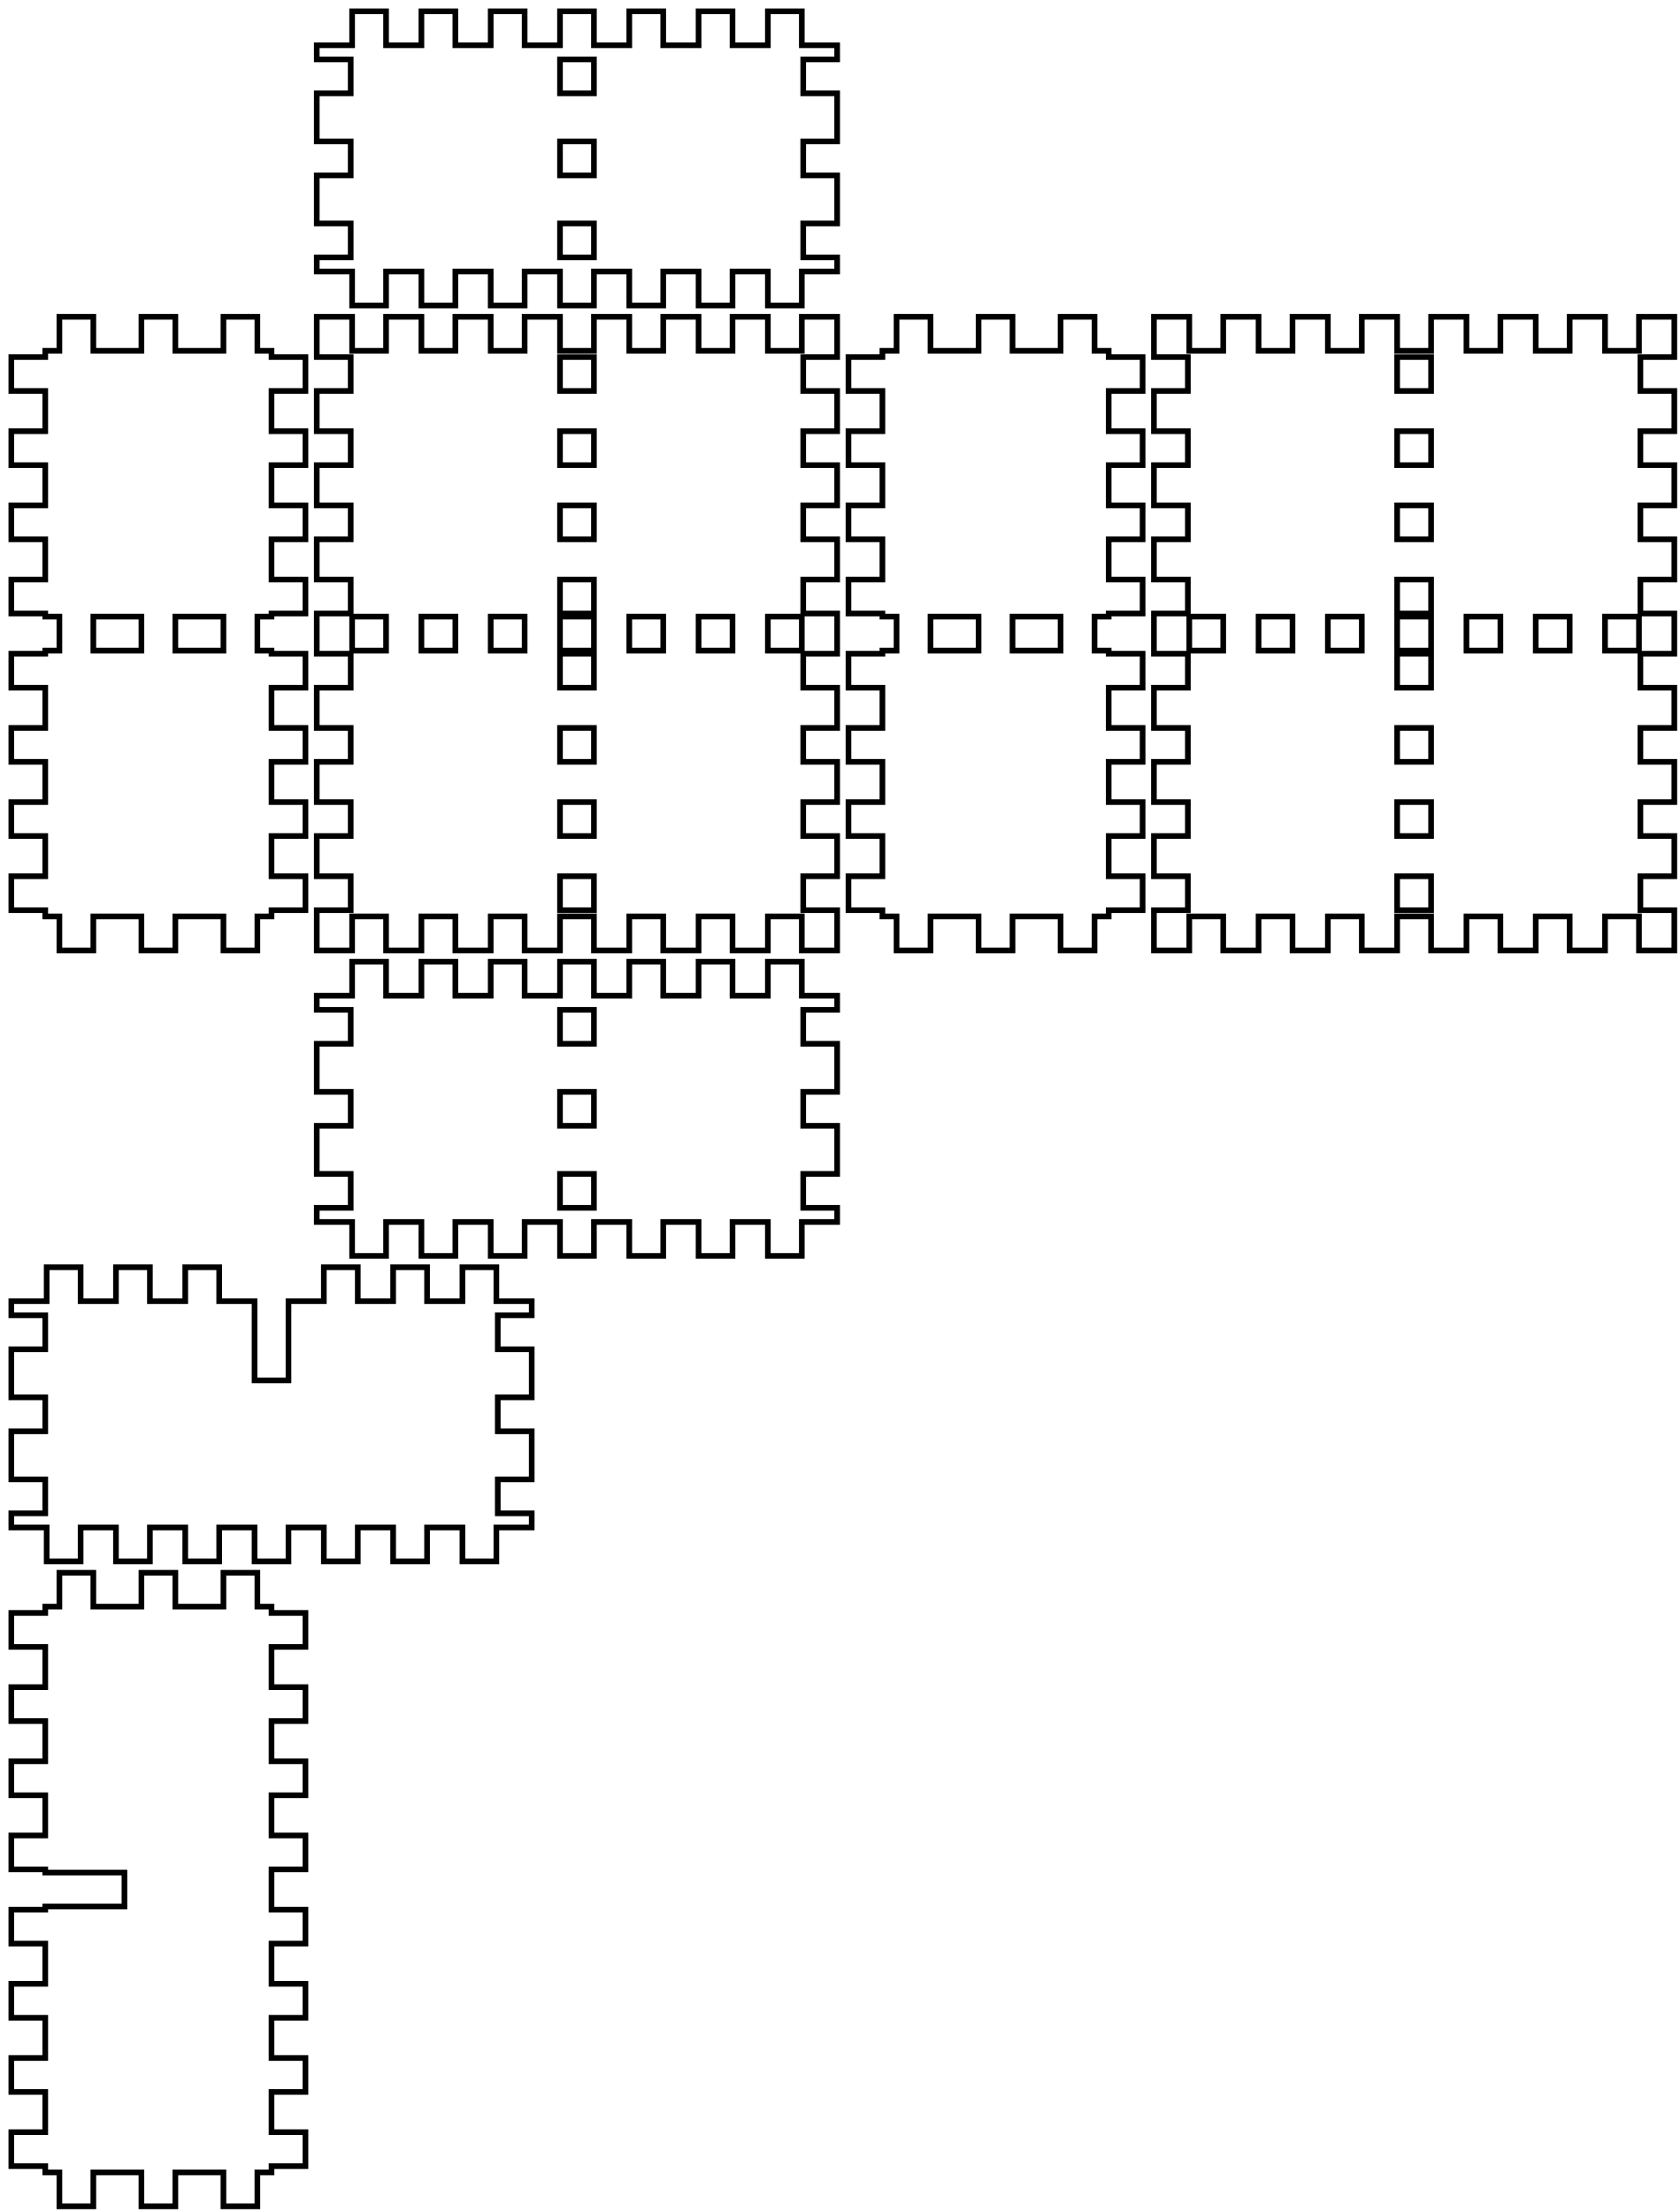
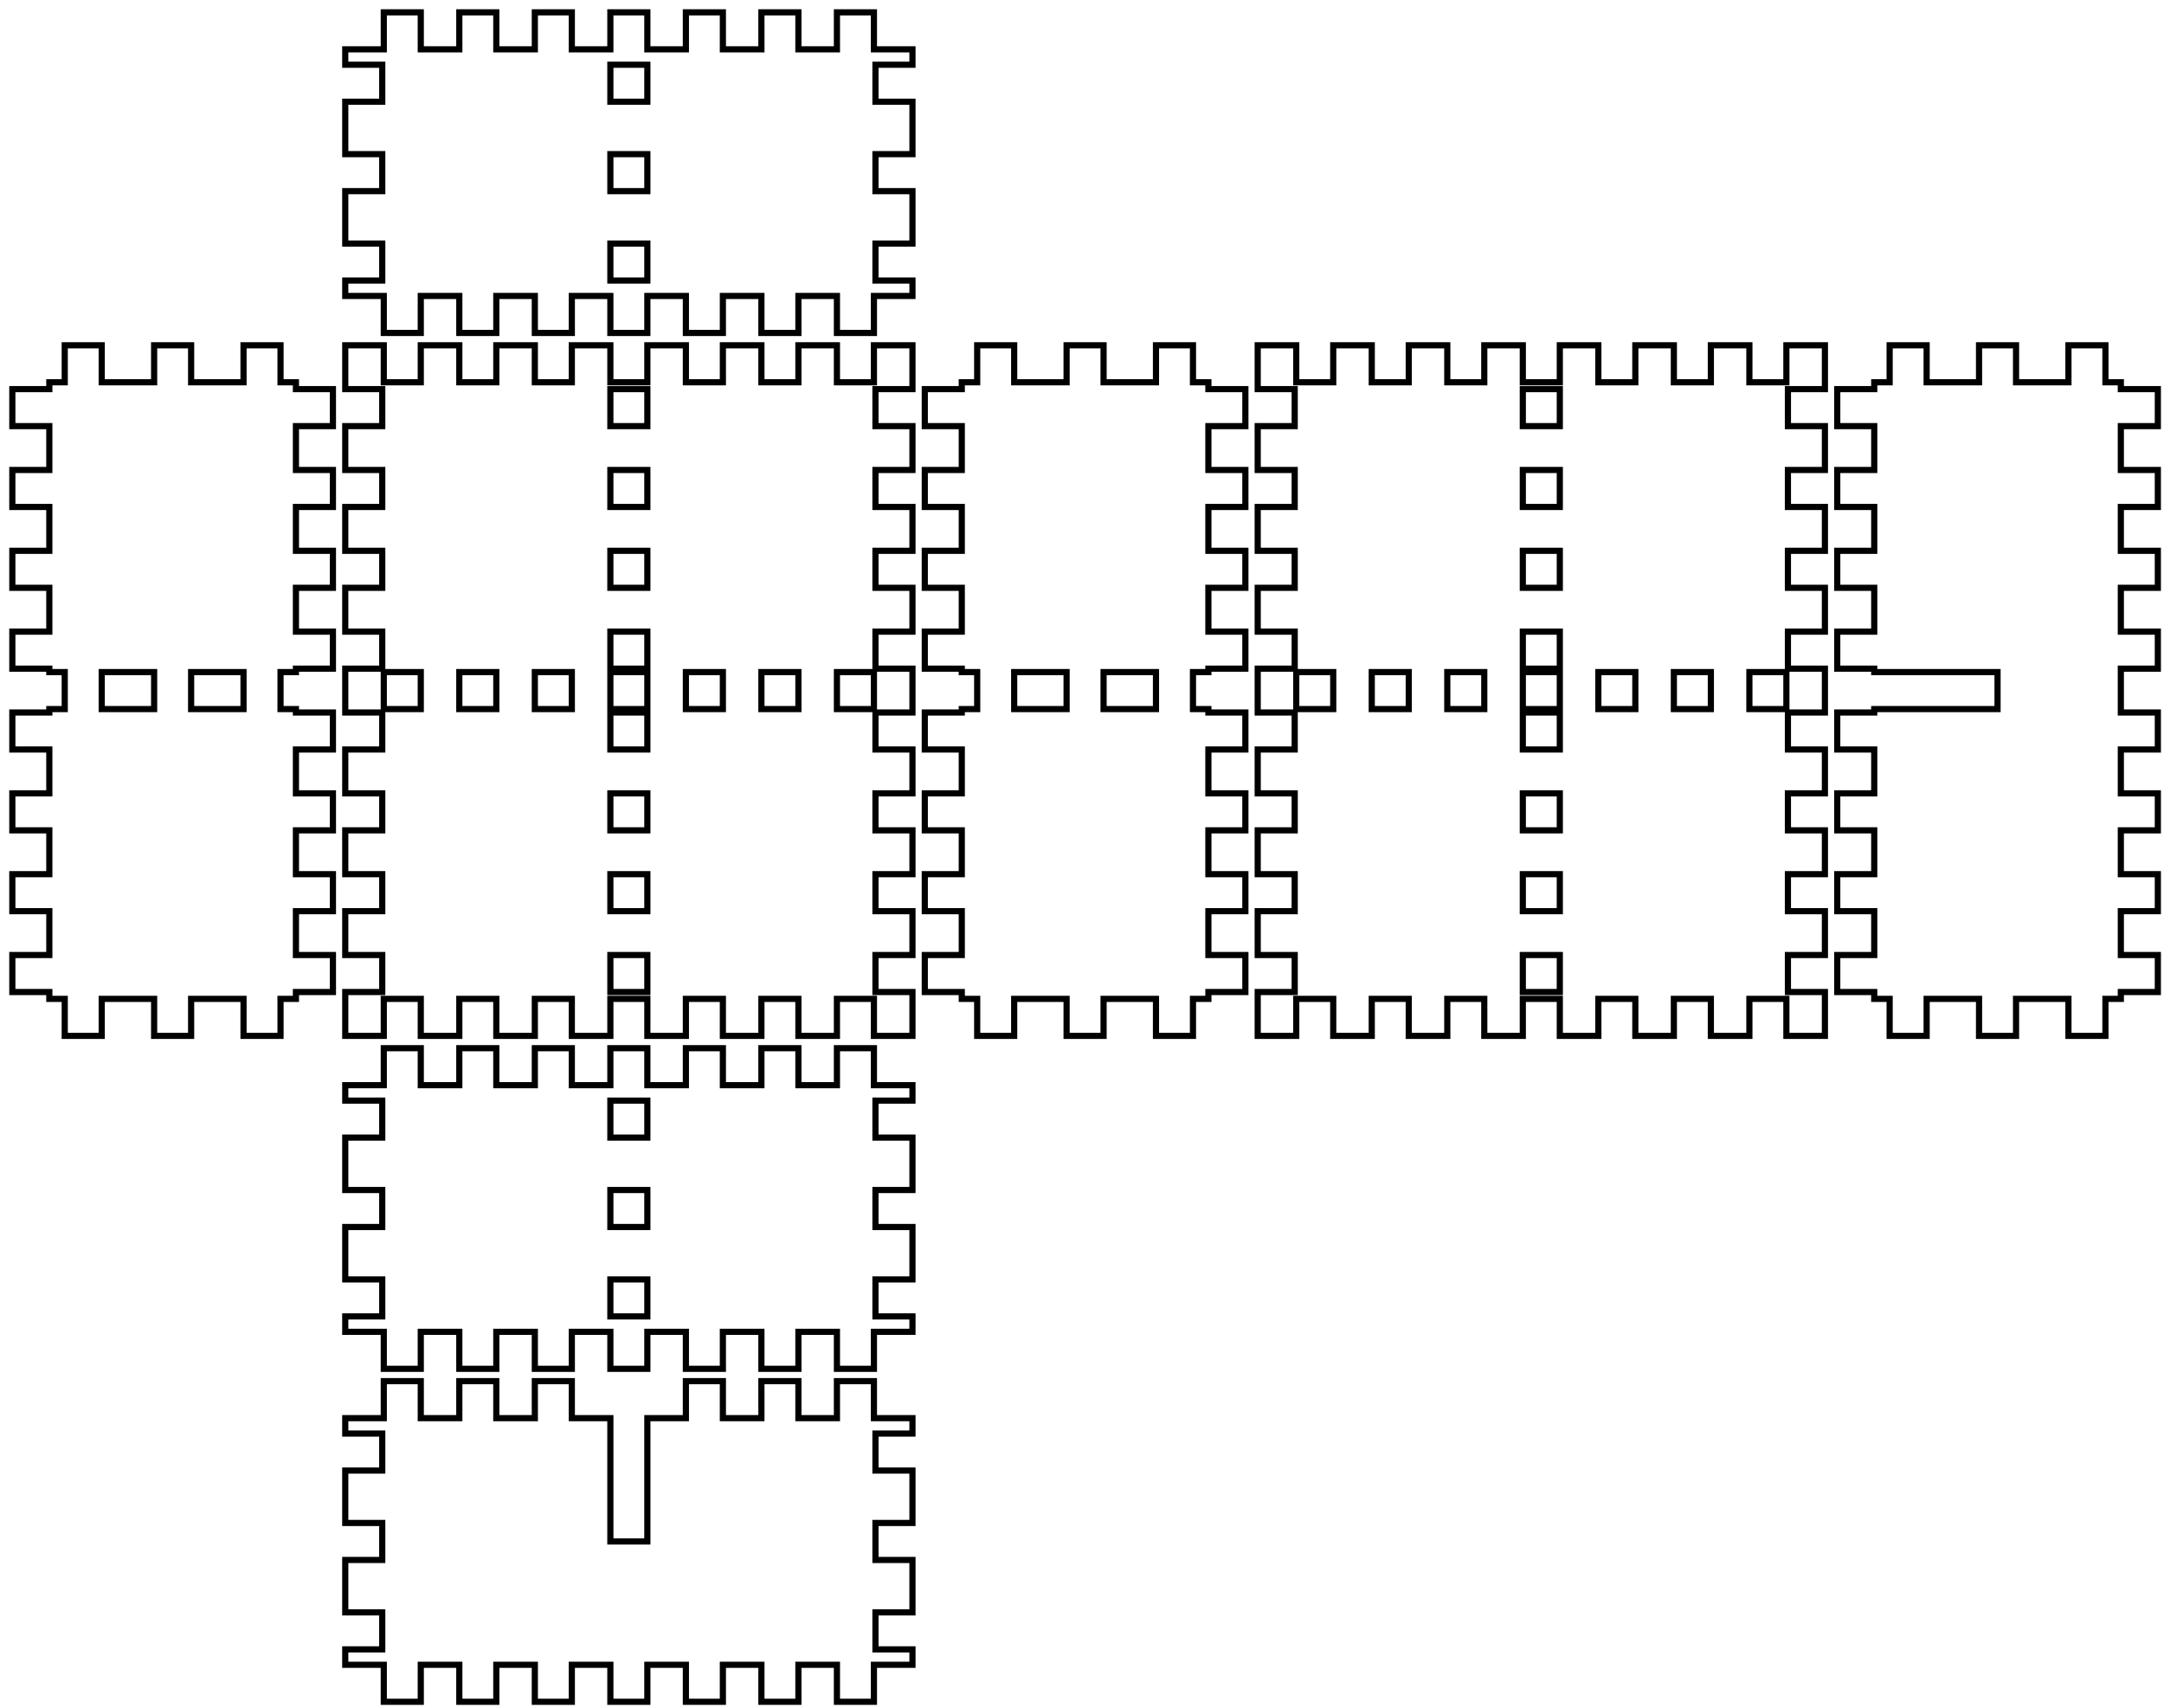
- <svg xmlns="http://www.w3.org/2000/svg" width="297mm" height="391mm" viewBox="0 0 297 391" version="1.1" id="svg5">
+ <svg xmlns="http://www.w3.org/2000/svg" width="351mm" height="277mm" viewBox="0 0 351 277" version="1.1" id="svg5">
  <defs id="defs2" />
  <g id="layer1">
    <path id="piece_001" style="fill:none;stroke:#000000;stroke-width:1" d="M 56 178.5 L 62 178.5 L 62 184.5 L 56 184.5 L 56 193 L 62 193 L 62 199 L 56 199 L 56 207.5 L 62 207.5 L 62 213.5 L 56 213.5 L 56 216 L 62.25 216 L 62.25 222 L 68.25 222 L 68.25 216 L 74.5 216 L 74.5 222 L 80.5 222 L 80.5 216 L 86.75 216 L 86.75 222 L 92.75 222 L 92.75 216 L 99 216 L 99 222 L 105 222 L 105 216 L 111.25 216 L 111.25 222 L 117.25 222 L 117.25 216 L 123.5 216 L 123.5 222 L 129.5 222 L 129.5 216 L 135.75 216 L 135.75 222 L 141.75 222 L 141.75 216 L 148 216 L 148 213.5 L 142 213.5 L 142 207.5 L 148 207.5 L 148 199 L 142 199 L 142 193 L 148 193 L 148 184.5 L 142 184.5 L 142 178.5 L 148 178.5 L 148 176 L 141.75 176 L 141.75 170 L 135.75 170 L 135.75 176 L 129.5 176 L 129.5 170 L 123.5 170 L 123.5 176 L 117.25 176 L 117.25 170 L 111.25 170 L 111.25 176 L 105 176 L 105 170 L 99 170 L 99 176 L 92.75 176 L 92.75 170 L 86.75 170 L 86.75 176 L 80.5 176 L 80.5 170 L 74.5 170 L 74.5 176 L 68.25 176 L 68.25 170 L 62.25 170 L 62.25 176 L 56 176 L 56 178.5 Z M 99 178.5 L 105 178.5 L 105 184.5 L 99 184.5 L 99 178.5 Z M 99 193 L 105 193 L 105 199 L 99 199 L 99 193 Z M 99 207.5 L 105 207.5 L 105 213.5 L 99 213.5 L 99 207.5 Z" />
-     <path id="xdivider_001" style="fill:none;stroke:#000000;stroke-width:1" d="M 38.75 230 L 38.75 224 L 32.75 224 L 32.75 230 L 26.5 230 L 26.5 224 L 20.5 224 L 20.5 230 L 14.25 230 L 14.25 224 L 8.25 224 L 8.25 230 L 2 230 L 2 232.5 L 8 232.5 L 8 238.5 L 2 238.5 L 2 247 L 8 247 L 8 253 L 2 253 L 2 261.5 L 8 261.5 L 8 267.5 L 2 267.5 L 2 270 L 8.25 270 L 8.25 276 L 14.25 276 L 14.25 270 L 20.5 270 L 20.5 276 L 26.5 276 L 26.5 270 L 32.75 270 L 32.75 276 L 38.75 276 L 38.75 270 L 45 270 L 45 276 L 51 276 L 51 270 L 57.25 270 L 57.25 276 L 63.25 276 L 63.25 270 L 69.5 270 L 69.5 276 L 75.5 276 L 75.5 270 L 81.75 270 L 81.75 276 L 87.75 276 L 87.75 270 L 94 270 L 94 267.5 L 88 267.5 L 88 261.5 L 94 261.5 L 94 253 L 88 253 L 88 247 L 94 247 L 94 238.5 L 88 238.5 L 88 232.5 L 94 232.5 L 94 230 L 87.75 230 L 87.75 224 L 81.75 224 L 81.75 230 L 75.5 230 L 75.5 224 L 69.5 224 L 69.5 230 L 63.25 230 L 63.25 224 L 57.25 224 L 57.25 230 L 51 230 L 51 244 L 45 244 L 45 230 L 38.75 230 Z" />
+     <path id="xdivider_001" style="fill:none;stroke:#000000;stroke-width:1" d="M 92.75 230 L 92.75 224 L 86.75 224 L 86.75 230 L 80.5 230 L 80.5 224 L 74.5 224 L 74.5 230 L 68.25 230 L 68.25 224 L 62.25 224 L 62.25 230 L 56 230 L 56 232.5 L 62 232.5 L 62 238.5 L 56 238.5 L 56 247 L 62 247 L 62 253 L 56 253 L 56 261.5 L 62 261.5 L 62 267.5 L 56 267.5 L 56 270 L 62.25 270 L 62.25 276 L 68.25 276 L 68.25 270 L 74.5 270 L 74.5 276 L 80.5 276 L 80.5 270 L 86.75 270 L 86.75 276 L 92.75 276 L 92.75 270 L 99 270 L 99 276 L 105 276 L 105 270 L 111.25 270 L 111.25 276 L 117.25 276 L 117.25 270 L 123.5 270 L 123.5 276 L 129.5 276 L 129.5 270 L 135.75 270 L 135.75 276 L 141.75 276 L 141.75 270 L 148 270 L 148 267.5 L 142 267.5 L 142 261.5 L 148 261.5 L 148 253 L 142 253 L 142 247 L 148 247 L 148 238.5 L 142 238.5 L 142 232.5 L 148 232.5 L 148 230 L 141.75 230 L 141.75 224 L 135.75 224 L 135.75 230 L 129.5 230 L 129.5 224 L 123.5 224 L 123.5 230 L 117.25 230 L 117.25 224 L 111.25 224 L 111.25 230 L 105 230 L 105 250 L 99 250 L 99 230 L 92.75 230 Z" />
    <path id="piece_002" style="fill:none;stroke:#000000;stroke-width:1" d="M 48 108.444 L 54 108.444 L 54 102.444 L 48 102.444 L 48 95.333 L 54 95.333 L 54 89.333 L 48 89.333 L 48 82.222 L 54 82.222 L 54 76.222 L 48 76.222 L 48 69.111 L 54 69.111 L 54 63.111 L 48 63.111 L 48 62 L 45.5 62 L 45.5 56 L 39.5 56 L 39.5 62 L 31 62 L 31 56 L 25 56 L 25 62 L 16.5 62 L 16.5 56 L 10.5 56 L 10.5 62 L 8 62 L 8 63.111 L 2 63.111 L 2 69.111 L 8 69.111 L 8 76.222 L 2 76.222 L 2 82.222 L 8 82.222 L 8 89.333 L 2 89.333 L 2 95.333 L 8 95.333 L 8 102.444 L 2 102.444 L 2 108.444 L 8 108.444 L 8 109 L 10.5 109 L 10.5 115 L 8 115 L 8 115.556 L 2 115.556 L 2 121.556 L 8 121.556 L 8 128.667 L 2 128.667 L 2 134.667 L 8 134.667 L 8 141.778 L 2 141.778 L 2 147.778 L 8 147.778 L 8 154.889 L 2 154.889 L 2 160.889 L 8 160.889 L 8 162 L 10.5 162 L 10.5 168 L 16.5 168 L 16.5 162 L 25 162 L 25 168 L 31 168 L 31 162 L 39.5 162 L 39.5 168 L 45.5 168 L 45.5 162 L 48 162 L 48 160.889 L 54 160.889 L 54 154.889 L 48 154.889 L 48 147.778 L 54 147.778 L 54 141.778 L 48 141.778 L 48 134.667 L 54 134.667 L 54 128.667 L 48 128.667 L 48 121.556 L 54 121.556 L 54 115.556 L 48 115.556 L 48 115 L 45.5 115 L 45.5 109 L 48 109 L 48 108.444 Z M 16.5 109 L 25 109 L 25 115 L 16.5 115 L 16.5 109 Z M 31 109 L 39.5 109 L 39.5 115 L 31 115 L 31 109 Z" />
-     <path id="ydivider_001" style="fill:none;stroke:#000000;stroke-width:1" d="M 8 337.556 L 2 337.556 L 2 343.556 L 8 343.556 L 8 350.667 L 2 350.667 L 2 356.667 L 8 356.667 L 8 363.778 L 2 363.778 L 2 369.778 L 8 369.778 L 8 376.889 L 2 376.889 L 2 382.889 L 8 382.889 L 8 384 L 10.5 384 L 10.5 390 L 16.5 390 L 16.5 384 L 25 384 L 25 390 L 31 390 L 31 384 L 39.5 384 L 39.5 390 L 45.5 390 L 45.5 384 L 48 384 L 48 382.889 L 54 382.889 L 54 376.889 L 48 376.889 L 48 369.778 L 54 369.778 L 54 363.778 L 48 363.778 L 48 356.667 L 54 356.667 L 54 350.667 L 48 350.667 L 48 343.556 L 54 343.556 L 54 337.556 L 48 337.556 L 48 330.444 L 54 330.444 L 54 324.444 L 48 324.444 L 48 317.333 L 54 317.333 L 54 311.333 L 48 311.333 L 48 304.222 L 54 304.222 L 54 298.222 L 48 298.222 L 48 291.111 L 54 291.111 L 54 285.111 L 48 285.111 L 48 284 L 45.5 284 L 45.5 278 L 39.5 278 L 39.5 284 L 31 284 L 31 278 L 25 278 L 25 284 L 16.5 284 L 16.5 278 L 10.5 278 L 10.5 284 L 8 284 L 8 285.111 L 2 285.111 L 2 291.111 L 8 291.111 L 8 298.222 L 2 298.222 L 2 304.222 L 8 304.222 L 8 311.333 L 2 311.333 L 2 317.333 L 8 317.333 L 8 324.444 L 2 324.444 L 2 330.444 L 8 330.444 L 8 331 L 22 331 L 22 337 L 8 337 L 8 337.556 Z" />
+     <path id="ydivider_001" style="fill:none;stroke:#000000;stroke-width:1" d="M 304 115.556 L 298 115.556 L 298 121.556 L 304 121.556 L 304 128.667 L 298 128.667 L 298 134.667 L 304 134.667 L 304 141.778 L 298 141.778 L 298 147.778 L 304 147.778 L 304 154.889 L 298 154.889 L 298 160.889 L 304 160.889 L 304 162 L 306.5 162 L 306.5 168 L 312.5 168 L 312.5 162 L 321 162 L 321 168 L 327 168 L 327 162 L 335.5 162 L 335.5 168 L 341.5 168 L 341.5 162 L 344 162 L 344 160.889 L 350 160.889 L 350 154.889 L 344 154.889 L 344 147.778 L 350 147.778 L 350 141.778 L 344 141.778 L 344 134.667 L 350 134.667 L 350 128.667 L 344 128.667 L 344 121.556 L 350 121.556 L 350 115.556 L 344 115.556 L 344 108.444 L 350 108.444 L 350 102.444 L 344 102.444 L 344 95.333 L 350 95.333 L 350 89.333 L 344 89.333 L 344 82.222 L 350 82.222 L 350 76.222 L 344 76.222 L 344 69.111 L 350 69.111 L 350 63.111 L 344 63.111 L 344 62 L 341.5 62 L 341.5 56 L 335.5 56 L 335.5 62 L 327 62 L 327 56 L 321 56 L 321 62 L 312.5 62 L 312.5 56 L 306.5 56 L 306.5 62 L 304 62 L 304 63.111 L 298 63.111 L 298 69.111 L 304 69.111 L 304 76.222 L 298 76.222 L 298 82.222 L 304 82.222 L 304 89.333 L 298 89.333 L 298 95.333 L 304 95.333 L 304 102.444 L 298 102.444 L 298 108.444 L 304 108.444 L 304 109 L 324 109 L 324 115 L 304 115 L 304 115.556 Z" />
    <path id="piece_003" style="fill:none;stroke:#000000;stroke-width:1" d="M 56 63.111 L 62 63.111 L 62 69.111 L 56 69.111 L 56 76.222 L 62 76.222 L 62 82.222 L 56 82.222 L 56 89.333 L 62 89.333 L 62 95.333 L 56 95.333 L 56 102.444 L 62 102.444 L 62 108.444 L 56 108.444 L 56 115.556 L 62 115.556 L 62 121.556 L 56 121.556 L 56 128.667 L 62 128.667 L 62 134.667 L 56 134.667 L 56 141.778 L 62 141.778 L 62 147.778 L 56 147.778 L 56 154.889 L 62 154.889 L 62 160.889 L 56 160.889 L 56 168 L 62.25 168 L 62.25 162 L 68.25 162 L 68.25 168 L 74.5 168 L 74.5 162 L 80.5 162 L 80.5 168 L 86.75 168 L 86.75 162 L 92.75 162 L 92.75 168 L 99 168 L 99 162 L 105 162 L 105 168 L 111.25 168 L 111.25 162 L 117.25 162 L 117.25 168 L 123.5 168 L 123.5 162 L 129.5 162 L 129.5 168 L 135.75 168 L 135.75 162 L 141.75 162 L 141.75 168 L 148 168 L 148 160.889 L 142 160.889 L 142 154.889 L 148 154.889 L 148 147.778 L 142 147.778 L 142 141.778 L 148 141.778 L 148 134.667 L 142 134.667 L 142 128.667 L 148 128.667 L 148 121.556 L 142 121.556 L 142 115.556 L 148 115.556 L 148 108.444 L 142 108.444 L 142 102.444 L 148 102.444 L 148 95.333 L 142 95.333 L 142 89.333 L 148 89.333 L 148 82.222 L 142 82.222 L 142 76.222 L 148 76.222 L 148 69.111 L 142 69.111 L 142 63.111 L 148 63.111 L 148 56 L 141.75 56 L 141.75 62 L 135.75 62 L 135.75 56 L 129.5 56 L 129.5 62 L 123.5 62 L 123.5 56 L 117.25 56 L 117.25 62 L 111.25 62 L 111.25 56 L 105 56 L 105 62 L 99 62 L 99 56 L 92.75 56 L 92.75 62 L 86.75 62 L 86.75 56 L 80.5 56 L 80.5 62 L 74.5 62 L 74.5 56 L 68.25 56 L 68.25 62 L 62.25 62 L 62.25 56 L 56 56 L 56 63.111 Z M 111.25 109 L 117.25 109 L 117.25 115 L 111.25 115 L 111.25 109 Z M 123.5 109 L 129.5 109 L 129.5 115 L 123.5 115 L 123.5 109 Z M 135.75 109 L 141.75 109 L 141.75 115 L 135.75 115 L 135.75 109 Z M 62.25 109 L 68.25 109 L 68.25 115 L 62.25 115 L 62.25 109 Z M 74.5 109 L 80.5 109 L 80.5 115 L 74.5 115 L 74.5 109 Z M 86.75 109 L 92.75 109 L 92.75 115 L 86.75 115 L 86.75 109 Z M 99 102.444 L 105 102.444 L 105 108.444 L 99 108.444 L 99 102.444 Z M 99 109 L 105 109 L 105 115 L 99 115 L 99 109 Z M 99 115.556 L 105 115.556 L 105 121.556 L 99 121.556 L 99 115.556 Z M 99 128.667 L 105 128.667 L 105 134.667 L 99 134.667 L 99 128.667 Z M 99 141.778 L 105 141.778 L 105 147.778 L 99 147.778 L 99 141.778 Z M 99 154.889 L 105 154.889 L 105 160.889 L 99 160.889 L 99 154.889 Z M 99 63.111 L 105 63.111 L 105 69.111 L 99 69.111 L 99 63.111 Z M 99 76.222 L 105 76.222 L 105 82.222 L 99 82.222 L 99 76.222 Z M 99 89.333 L 105 89.333 L 105 95.333 L 99 95.333 L 99 89.333 Z" />
    <path id="piece_004" style="fill:none;stroke:#000000;stroke-width:1" d="M 196 108.444 L 202 108.444 L 202 102.444 L 196 102.444 L 196 95.333 L 202 95.333 L 202 89.333 L 196 89.333 L 196 82.222 L 202 82.222 L 202 76.222 L 196 76.222 L 196 69.111 L 202 69.111 L 202 63.111 L 196 63.111 L 196 62 L 193.5 62 L 193.5 56 L 187.5 56 L 187.5 62 L 179 62 L 179 56 L 173 56 L 173 62 L 164.5 62 L 164.5 56 L 158.5 56 L 158.5 62 L 156 62 L 156 63.111 L 150 63.111 L 150 69.111 L 156 69.111 L 156 76.222 L 150 76.222 L 150 82.222 L 156 82.222 L 156 89.333 L 150 89.333 L 150 95.333 L 156 95.333 L 156 102.444 L 150 102.444 L 150 108.444 L 156 108.444 L 156 109 L 158.5 109 L 158.5 115 L 156 115 L 156 115.556 L 150 115.556 L 150 121.556 L 156 121.556 L 156 128.667 L 150 128.667 L 150 134.667 L 156 134.667 L 156 141.778 L 150 141.778 L 150 147.778 L 156 147.778 L 156 154.889 L 150 154.889 L 150 160.889 L 156 160.889 L 156 162 L 158.5 162 L 158.5 168 L 164.5 168 L 164.5 162 L 173 162 L 173 168 L 179 168 L 179 162 L 187.5 162 L 187.5 168 L 193.5 168 L 193.5 162 L 196 162 L 196 160.889 L 202 160.889 L 202 154.889 L 196 154.889 L 196 147.778 L 202 147.778 L 202 141.778 L 196 141.778 L 196 134.667 L 202 134.667 L 202 128.667 L 196 128.667 L 196 121.556 L 202 121.556 L 202 115.556 L 196 115.556 L 196 115 L 193.5 115 L 193.5 109 L 196 109 L 196 108.444 Z M 164.5 109 L 173 109 L 173 115 L 164.5 115 L 164.5 109 Z M 179 109 L 187.5 109 L 187.5 115 L 179 115 L 179 109 Z" />
    <path id="piece_005" style="fill:none;stroke:#000000;stroke-width:1" d="M 204 63.111 L 210 63.111 L 210 69.111 L 204 69.111 L 204 76.222 L 210 76.222 L 210 82.222 L 204 82.222 L 204 89.333 L 210 89.333 L 210 95.333 L 204 95.333 L 204 102.444 L 210 102.444 L 210 108.444 L 204 108.444 L 204 115.556 L 210 115.556 L 210 121.556 L 204 121.556 L 204 128.667 L 210 128.667 L 210 134.667 L 204 134.667 L 204 141.778 L 210 141.778 L 210 147.778 L 204 147.778 L 204 154.889 L 210 154.889 L 210 160.889 L 204 160.889 L 204 168 L 210.25 168 L 210.25 162 L 216.25 162 L 216.25 168 L 222.5 168 L 222.5 162 L 228.5 162 L 228.5 168 L 234.75 168 L 234.75 162 L 240.75 162 L 240.75 168 L 247 168 L 247 162 L 253 162 L 253 168 L 259.25 168 L 259.25 162 L 265.25 162 L 265.25 168 L 271.5 168 L 271.5 162 L 277.5 162 L 277.5 168 L 283.75 168 L 283.75 162 L 289.75 162 L 289.75 168 L 296 168 L 296 160.889 L 290 160.889 L 290 154.889 L 296 154.889 L 296 147.778 L 290 147.778 L 290 141.778 L 296 141.778 L 296 134.667 L 290 134.667 L 290 128.667 L 296 128.667 L 296 121.556 L 290 121.556 L 290 115.556 L 296 115.556 L 296 108.444 L 290 108.444 L 290 102.444 L 296 102.444 L 296 95.333 L 290 95.333 L 290 89.333 L 296 89.333 L 296 82.222 L 290 82.222 L 290 76.222 L 296 76.222 L 296 69.111 L 290 69.111 L 290 63.111 L 296 63.111 L 296 56 L 289.75 56 L 289.75 62 L 283.75 62 L 283.75 56 L 277.5 56 L 277.5 62 L 271.5 62 L 271.5 56 L 265.25 56 L 265.25 62 L 259.25 62 L 259.25 56 L 253 56 L 253 62 L 247 62 L 247 56 L 240.75 56 L 240.75 62 L 234.75 62 L 234.75 56 L 228.5 56 L 228.5 62 L 222.5 62 L 222.5 56 L 216.25 56 L 216.25 62 L 210.25 62 L 210.25 56 L 204 56 L 204 63.111 Z M 210.25 109 L 216.25 109 L 216.25 115 L 210.25 115 L 210.25 109 Z M 222.5 109 L 228.5 109 L 228.5 115 L 222.5 115 L 222.5 109 Z M 234.75 109 L 240.75 109 L 240.75 115 L 234.75 115 L 234.75 109 Z M 247 102.444 L 253 102.444 L 253 108.444 L 247 108.444 L 247 102.444 Z M 247 109 L 253 109 L 253 115 L 247 115 L 247 109 Z M 247 115.556 L 253 115.556 L 253 121.556 L 247 121.556 L 247 115.556 Z M 247 128.667 L 253 128.667 L 253 134.667 L 247 134.667 L 247 128.667 Z M 247 141.778 L 253 141.778 L 253 147.778 L 247 147.778 L 247 141.778 Z M 247 154.889 L 253 154.889 L 253 160.889 L 247 160.889 L 247 154.889 Z M 247 63.111 L 253 63.111 L 253 69.111 L 247 69.111 L 247 63.111 Z M 247 76.222 L 253 76.222 L 253 82.222 L 247 82.222 L 247 76.222 Z M 247 89.333 L 253 89.333 L 253 95.333 L 247 95.333 L 247 89.333 Z M 259.25 109 L 265.25 109 L 265.25 115 L 259.25 115 L 259.25 109 Z M 271.5 109 L 277.5 109 L 277.5 115 L 271.5 115 L 271.5 109 Z M 283.75 109 L 289.75 109 L 289.75 115 L 283.75 115 L 283.75 109 Z" />
    <path id="piece_006" style="fill:none;stroke:#000000;stroke-width:1" d="M 56 10.5 L 62 10.5 L 62 16.5 L 56 16.5 L 56 25 L 62 25 L 62 31 L 56 31 L 56 39.5 L 62 39.5 L 62 45.5 L 56 45.5 L 56 48 L 62.25 48 L 62.25 54 L 68.25 54 L 68.25 48 L 74.5 48 L 74.5 54 L 80.5 54 L 80.5 48 L 86.75 48 L 86.75 54 L 92.75 54 L 92.75 48 L 99 48 L 99 54 L 105 54 L 105 48 L 111.25 48 L 111.25 54 L 117.25 54 L 117.25 48 L 123.5 48 L 123.5 54 L 129.5 54 L 129.5 48 L 135.75 48 L 135.75 54 L 141.75 54 L 141.75 48 L 148 48 L 148 45.5 L 142 45.5 L 142 39.5 L 148 39.5 L 148 31 L 142 31 L 142 25 L 148 25 L 148 16.5 L 142 16.5 L 142 10.5 L 148 10.5 L 148 8 L 141.75 8 L 141.75 2 L 135.75 2 L 135.75 8 L 129.5 8 L 129.5 2 L 123.5 2 L 123.5 8 L 117.25 8 L 117.25 2 L 111.25 2 L 111.25 8 L 105 8 L 105 2 L 99 2 L 99 8 L 92.75 8 L 92.75 2 L 86.75 2 L 86.75 8 L 80.5 8 L 80.5 2 L 74.5 2 L 74.5 8 L 68.25 8 L 68.25 2 L 62.25 2 L 62.25 8 L 56 8 L 56 10.5 Z M 99 10.5 L 105 10.5 L 105 16.5 L 99 16.5 L 99 10.5 Z M 99 25 L 105 25 L 105 31 L 99 31 L 99 25 Z M 99 39.5 L 105 39.5 L 105 45.5 L 99 45.5 L 99 39.5 Z" />
  </g>
</svg>
